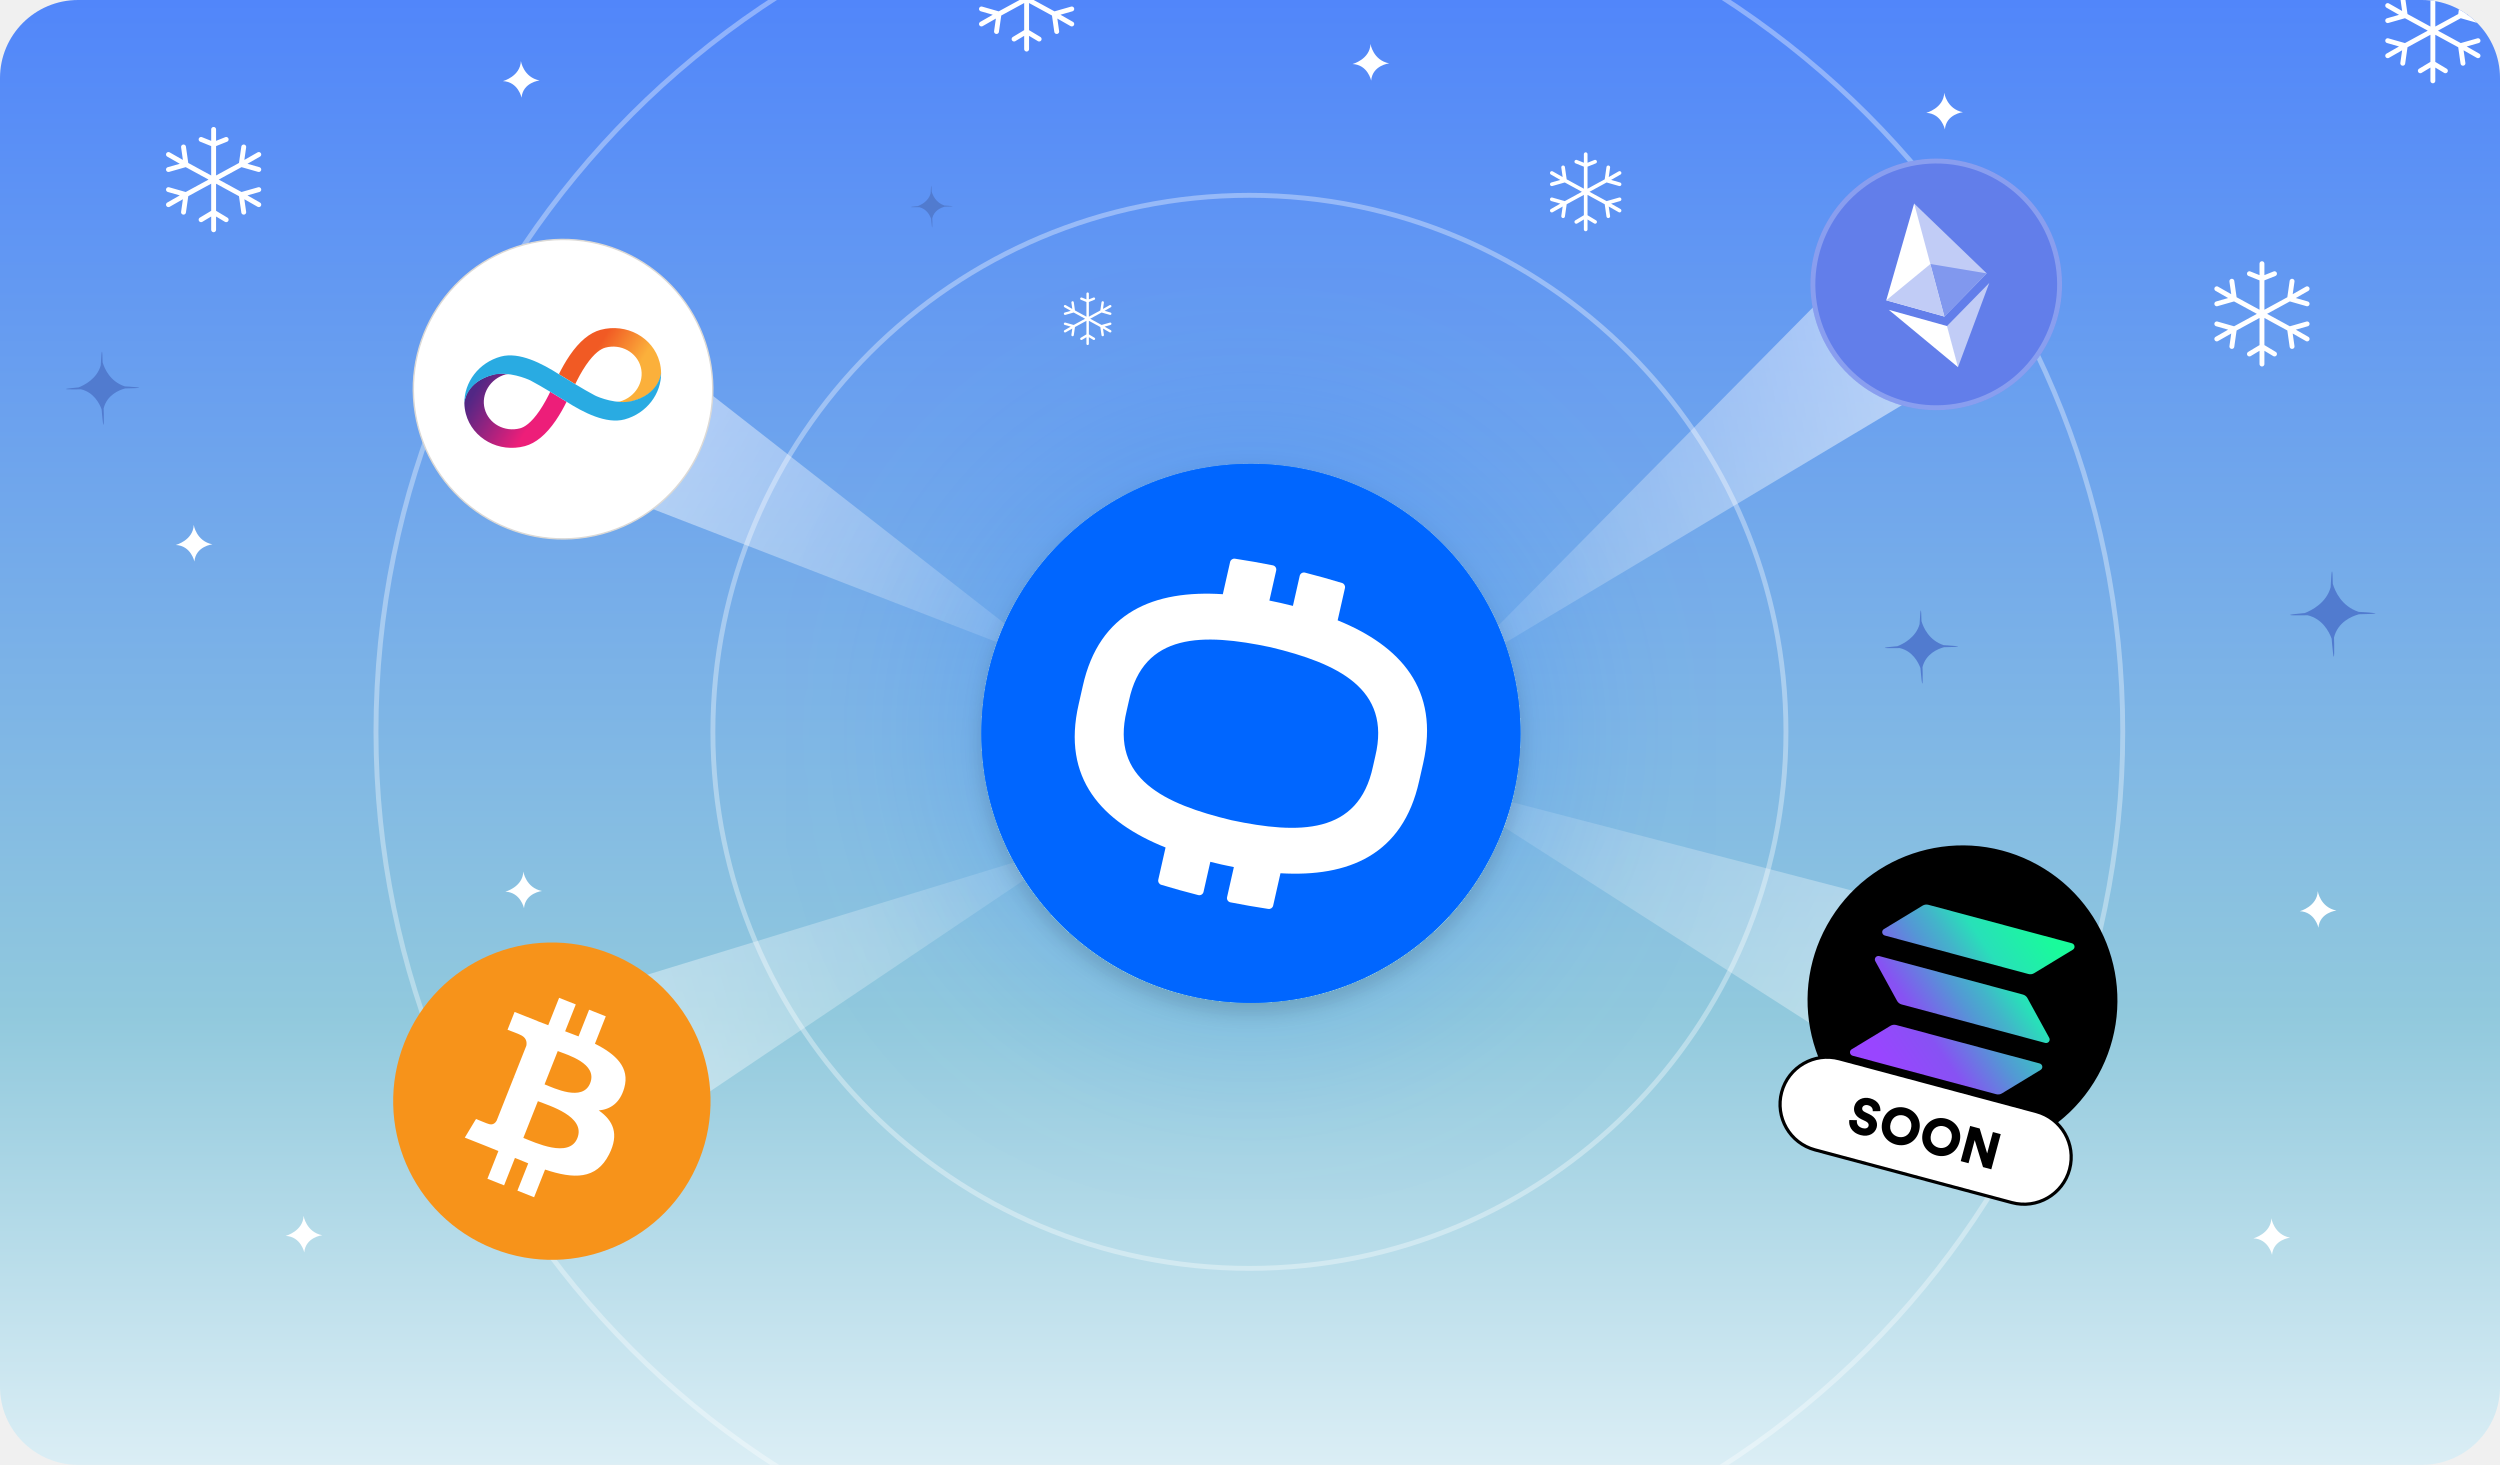
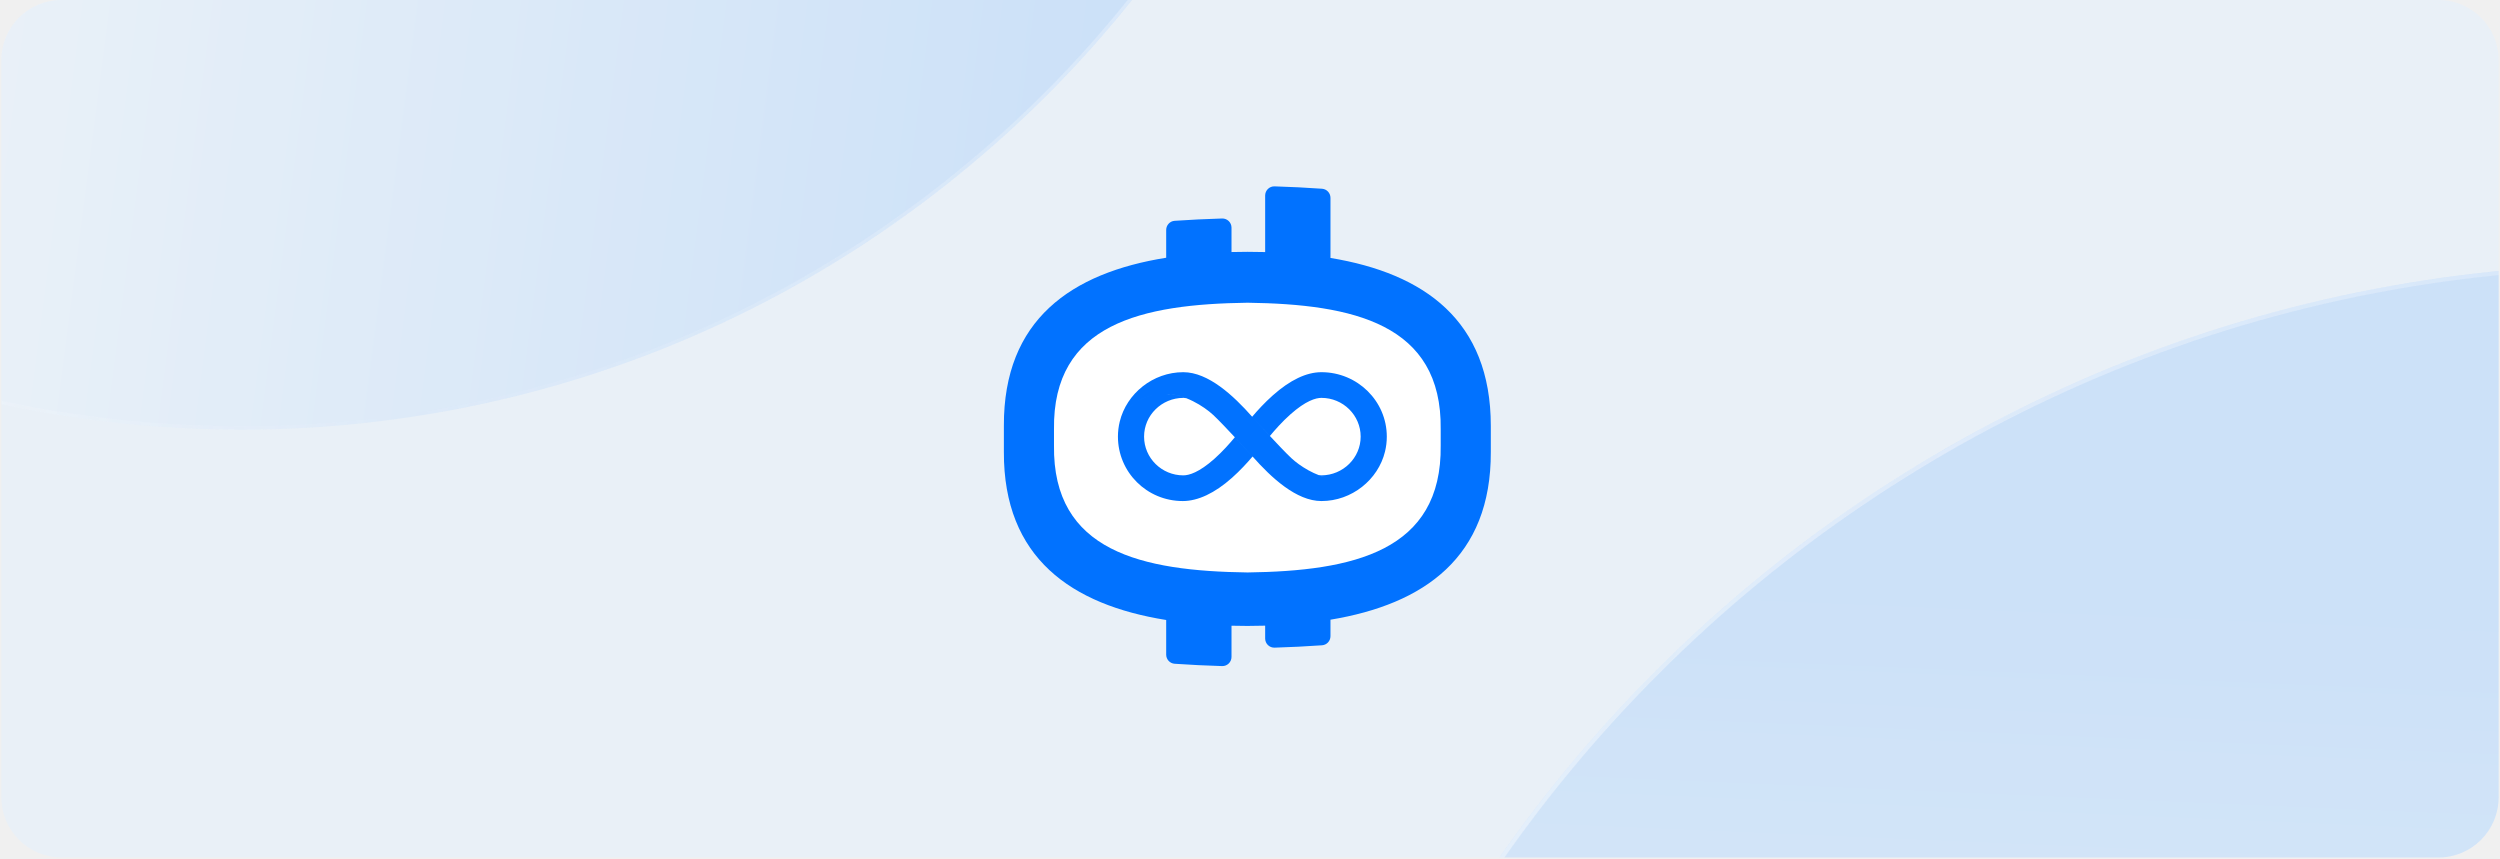
- <svg xmlns="http://www.w3.org/2000/svg" width="1024" height="600" fill="none">
-   <g clip-path="url(#a)">
-     <rect width="1024" height="600" rx="32" fill="url(#b)" />
-     <circle opacity=".35" cx="511.763" cy="299.763" r="219.763" stroke="#fff" stroke-width="2" />
-     <circle opacity=".35" cx="511.739" cy="299.739" r="357.739" stroke="#fff" stroke-width="2" />
-     <path opacity=".5" d="M433.883 272.918 203.33 183.734l60-44 170.553 133.184Z" fill="url(#c)" />
-     <path opacity=".5" d="M592.556 277.628 783 85l21 66-211.444 126.628Z" fill="url(#d)" />
-     <path opacity=".5" d="M442.586 344.885 233.331 485.734l-9-74 218.255-66.849Z" fill="url(#e)" />
-     <path opacity=".5" d="m587.037 320.177 234.793 61.057-60 51-174.793-112.057Z" fill="url(#f)" />
-     <g filter="url(#g)">
-       <circle cx="512.381" cy="300.381" r="110.381" fill="#0172FF" />
-       <circle cx="512.382" cy="300.381" r="68.263" stroke="#fff" stroke-width="12.899" />
-       <path fill-rule="evenodd" clip-rule="evenodd" d="m510.348 223.542 15.334 3.932-3.217 12.549a61.589 61.589 0 0 0-10.083-.827c-2.067 0-4.11.102-6.125.303l4.091-15.957Zm-32.627 127.261-4.195 16.362 15.334 3.932 3.32-12.95a60.932 60.932 0 0 1-14.459-7.344Zm24.686 9.949-3.324 12.966 15.334 3.932 4.205-16.403a61.838 61.838 0 0 1-6.24.314c-3.397 0-6.729-.276-9.975-.809Zm44.732-110.732 4.1-15.991-15.334-3.931-3.217 12.548a60.992 60.992 0 0 1 14.451 7.374Z" fill="#fff" />
-       <circle cx="512.381" cy="300.381" r="110.381" fill="url(#h)" />
-       <path fill-rule="evenodd" clip-rule="evenodd" d="m524.483 357.684-2.998 13.26a1.758 1.758 0 0 1-1.974 1.355 348.137 348.137 0 0 1-15.527-2.7 1.763 1.763 0 0 1-1.378-2.12l2.784-12.315c-1.683-.33-3.378-.686-5.081-1.068a194.71 194.71 0 0 1-4.558-1.097l-2.784 12.311a1.762 1.762 0 0 1-2.154 1.321 354.05 354.05 0 0 1-15.181-4.222 1.759 1.759 0 0 1-1.202-2.073l2.985-13.203c-26.11-10.47-42.594-28.264-35.597-58.653l1.683-7.447c6.77-30.502 29.298-39.441 57.368-37.644l2.983-13.195a1.76 1.76 0 0 1 1.978-1.355 354.831 354.831 0 0 1 15.521 2.721 1.761 1.761 0 0 1 1.376 2.119l-2.783 12.31c1.521.303 3.05.627 4.587.971 1.703.385 3.386.789 5.048 1.213l2.783-12.306a1.762 1.762 0 0 1 2.155-1.321 349.917 349.917 0 0 1 15.179 4.241 1.76 1.76 0 0 1 1.199 2.073l-2.991 13.228c25.77 10.468 41.875 28.249 35.043 58.472l-1.684 7.446c-6.712 30.244-28.998 39.298-56.78 37.678Zm37.885-43.728.948-4.19c6.671-27.723-15.512-38.077-42.86-44.66-27.648-5.851-52.129-6.046-58.031 21.85l-.948 4.191c-6.7 27.849 15.483 38.203 42.959 44.816 27.521 5.821 52.001 6.017 57.932-22.007Z" fill="#fff" />
+ <svg xmlns="http://www.w3.org/2000/svg" width="332" height="114" viewBox="0 0 416 143" fill="none">
+   <g clip-path="url(#clip0_15_704)">
+     <rect width="416" height="142.843" rx="10.024" fill="#E9F0F7" />
+     <g opacity="0.75" filter="url(#filter0_b_15_704)">
+       <rect x="306.699" y="-90.213" width="379.445" height="379.445" rx="189.722" transform="rotate(140.977 306.699 -90.2134)" fill="url(#paint0_linear_15_704)" fill-opacity="0.44" />
+       <rect x="306.299" y="-90.255" width="378.876" height="378.876" rx="189.438" transform="rotate(140.977 306.299 -90.2552)" stroke="url(#paint1_linear_15_704)" stroke-opacity="0.6" stroke-width="0.568" />
    </g>
-     <g clip-path="url(#i)">
-       <circle cx="230.629" cy="159.409" r="61.315" transform="rotate(-15 230.629 159.409)" fill="#fff" stroke="#DBD9D6" stroke-width=".594" />
-       <path d="M245.981 135.097c-4.435 1.189-8.674 4.71-12.61 10.465-1.868 2.727-3.366 5.515-4.459 7.716l.018.01-.004-.013s3.188 1.98 6.689 4.079c1.015-2.109 2.511-5.011 4.385-7.77 3.502-5.117 6.243-6.734 7.937-7.188 6.379-1.709 12.885 1.855 14.516 7.94 1.62 6.045-2.247 12.388-8.601 14.134a6.105 6.105 0 0 1-1.166.168c2.07.284 4.219.315 6.12-.194 11.682-3.13 11.97-11.204 11.977-11.785a18.024 18.024 0 0 0-.619-4.404c-2.704-10.092-13.561-16.004-24.183-13.158Z" fill="url(#j)" />
-       <path d="M215.011 182.73c4.436-1.189 8.675-4.711 12.611-10.465 1.868-2.728 3.365-5.515 4.458-7.717l-.017-.01.004.014s-3.188-1.98-6.689-4.079c-1.015 2.108-2.511 5.011-4.386 7.769-3.501 5.117-6.242 6.734-7.937 7.188-6.382 1.696-12.888-1.868-14.519-7.953-1.62-6.045 2.247-12.388 8.601-14.134a6.105 6.105 0 0 1 1.166-.168c-2.07-.284-4.219-.315-6.12.194-11.682 3.13-11.956 11.201-11.98 11.771.024 1.469.224 2.933.618 4.404 2.712 10.119 13.569 16.032 24.19 13.186Z" fill="url(#k)" />
-       <path d="M258.738 164.289c-6.019 1.453-13.469-1.496-15.043-2.304-4.074-2.089-13.789-8.091-14.551-8.566-7.168-4.601-16.499-9.39-23.965-7.389l-.014.004-.014.003c-9.054 2.47-15.06 10.529-14.947 19.103.01-.567.961-8.978 11.999-11.646 6.018-1.454 13.514 1.556 15.102 2.36 4.074 2.089 13.788 8.091 14.551 8.566 7.164 4.588 16.495 9.376 23.961 7.376l.014-.004.014-.004c9.054-2.469 15.073-10.532 14.947-19.102-.024.57-1.006 8.917-12.054 11.603Z" fill="#29ABE2" />
+     <g opacity="0.75" filter="url(#filter1_b_15_704)">
+       <rect x="208" y="44" width="462.125" height="462.125" rx="231.062" fill="url(#paint2_linear_15_704)" fill-opacity="0.44" />
+       <rect x="208.346" y="44.346" width="461.433" height="461.433" rx="230.716" stroke="url(#paint3_linear_15_704)" stroke-opacity="0.6" stroke-width="0.692" />
    </g>
-     <g clip-path="url(#l)">
-       <circle cx="793.084" cy="116.487" r="51.514" transform="rotate(-15 793.084 116.487)" fill="#627EEA" />
-       <circle cx="793.084" cy="116.487" r="50.514" transform="rotate(-15 793.084 116.487)" stroke="#fff" stroke-opacity=".25" stroke-width="2" />
-       <g clip-path="url(#m)">
-         <path d="m784.036 83.357-.041 1.648 11.876 44.321.57.328 17.314-17.673-29.719-28.624Z" fill="#C1CCF6" />
-         <path d="m784.036 83.358-11.427 39.648 23.832 6.648-5.764-21.512-6.641-24.784Z" fill="#fff" />
-         <path d="m797.485 133.549-.171.377 4.23 15.788.452.672 12.817-34.507-17.328 17.67Z" fill="#C1CCF6" />
-         <path d="m801.996 150.386-4.511-16.837-23.83-6.642 28.341 23.479Z" fill="#fff" />
-         <path d="m796.441 129.654 17.314-17.673-23.078-3.839 5.764 21.512Z" fill="#8198EE" />
-         <path d="m772.609 123.006 23.832 6.648-5.764-21.512-18.068 14.864Z" fill="#C1CCF6" />
-       </g>
-     </g>
-     <g clip-path="url(#n)">
-       <path d="M286.457 474.984c-13.221 33.364-50.992 49.694-84.363 36.471-33.358-13.219-49.69-50.988-36.466-84.349 13.218-33.368 50.988-49.699 84.349-36.48 33.37 13.221 49.701 50.993 36.478 84.359l.001-.001h.001Z" fill="#F7931A" />
-       <path d="M255.682 445.662c2.429-8.403-3.483-13.884-11.999-18.152l4.449-11.227-6.835-2.707-4.331 10.931a299.948 299.948 0 0 0-5.487-2.091l4.362-11.003-6.831-2.706-4.45 11.222a242.77 242.77 0 0 1-4.373-1.664l.013-.036-9.425-3.738-2.89 7.299s5.085 1.904 4.964 1.963c2.768 1.098 3.032 3.062 2.746 4.553l-5.068 12.79c.19.076.436.183.703.334-.228-.09-.47-.188-.723-.285l-7.102 17.916c-.466.823-1.529 2.01-3.464 1.247.057.112-4.968-1.97-4.968-1.97l-4.592 7.623 8.894 3.524c1.655.658 3.272 1.332 4.867 1.975l-4.496 11.356 6.826 2.706 4.452-11.235a272.35 272.35 0 0 0 5.439 2.215l-4.434 11.182 6.835 2.707 4.493-11.334c11.752 3.894 20.941 4.186 26.215-6.208 4.249-8.368 1.698-13.863-4.204-18.013 4.763-.448 8.649-3.021 10.416-9.173l-.002-.002v.001Zm-19.184 20.49c-3.359 8.487-17.507 1.764-22.141-.067l5.964-15.043c4.632 1.837 19.685 6.26 16.178 15.11h-.001Zm5.233-22.485c-3.061 7.719-14.823 2.016-18.681.488l5.407-13.644c3.859 1.529 16.464 5.104 13.274 13.156Z" fill="#fff" />
-     </g>
-     <g clip-path="url(#o)">
-       <path d="M859.335 440.5c-16.989 30.649-55.614 41.722-86.27 24.73-30.643-16.987-41.719-55.61-24.727-86.255 16.987-30.654 55.611-41.729 86.258-24.741 30.654 16.989 41.728 55.616 24.738 86.266v-.001l.001.001Z" fill="#000" />
-       <path d="m835.849 438.228-15.869 9.632a2.985 2.985 0 0 1-1.135.402 3.05 3.05 0 0 1-1.21-.075l-58.775-15.749a1.519 1.519 0 0 1-.728-.441 1.464 1.464 0 0 1-.367-.756 1.427 1.427 0 0 1 .674-1.444l15.879-9.629a2.983 2.983 0 0 1 1.131-.402 3.04 3.04 0 0 1 1.208.073l58.772 15.748c.28.075.533.229.727.441.195.213.322.476.367.756a1.427 1.427 0 0 1-.674 1.444Zm-5.409-29.407a2.985 2.985 0 0 0-.781-.916 3.067 3.067 0 0 0-1.086-.54l-58.775-15.748a1.511 1.511 0 0 0-.851.018 1.459 1.459 0 0 0-.695.471 1.416 1.416 0 0 0-.312.771c-.025.282.035.565.173.817l8.937 16.278c.194.353.459.664.779.914s.688.434 1.082.54l58.772 15.748c.28.075.576.069.851-.018a1.47 1.47 0 0 0 .695-.472 1.42 1.42 0 0 0 .139-1.587l-8.928-16.276Zm-58.388-25.618 58.775 15.749c.395.106.807.131 1.21.075.404-.056.79-.193 1.135-.402l15.87-9.632c.244-.148.438-.364.558-.621.12-.256.16-.542.115-.823a1.464 1.464 0 0 0-.366-.755 1.522 1.522 0 0 0-.728-.442l-58.772-15.748a3.073 3.073 0 0 0-1.207-.073 2.983 2.983 0 0 0-1.131.402l-15.876 9.63a1.425 1.425 0 0 0-.674 1.442c.044.281.171.543.365.756.194.213.446.366.726.442Z" fill="url(#p)" />
-     </g>
-     <rect x="734.765" y="428.691" width="122.093" height="38.611" rx="19.305" transform="rotate(15 734.765 428.691)" fill="#fff" />
-     <rect x="734.765" y="428.691" width="122.093" height="38.611" rx="19.305" transform="rotate(15 734.765 428.691)" stroke="#000" stroke-width="1.315" />
-     <path d="m770.194 455.123-3.105.04c.078-.698-.165-1.984-1.914-2.452-1.199-.322-2.173.224-2.385 1.016-.186.691.105 1.314 1.052 1.764l1.833.883c2.608 1.244 3.557 3.394 3.007 5.447-.604 2.256-3.11 4.047-6.546 3.126-3.984-1.068-5-4.107-4.658-6.194l3.138.078c-.232 1.354.352 2.753 2.324 3.281 1.26.338 2.196-.065 2.435-.96.196-.731-.251-1.418-1.158-1.857l-1.874-.894c-2.314-1.121-3.362-3.145-2.79-5.279.73-2.724 3.641-3.993 6.405-3.252 3.598.964 4.383 3.484 4.236 5.253Zm4.204 5.048c-.806 3.009.989 4.928 3.001 5.467 1.993.534 4.507-.231 5.313-3.239.806-3.009-.984-4.948-2.976-5.482-2.012-.539-4.532.246-5.338 3.254Zm-3.339-.873c1.225-4.574 5.45-6.601 9.516-5.511 4.045 1.084 6.691 4.952 5.465 9.526-1.22 4.553-5.445 6.58-9.49 5.496-4.066-1.089-6.711-4.957-5.491-9.511Zm19.915 5.315c-.806 3.008.989 4.927 3.001 5.466 1.993.534 4.507-.23 5.313-3.239.806-3.008-.984-4.947-2.976-5.481-2.012-.539-4.532.245-5.338 3.254Zm-3.339-.873c1.225-4.574 5.45-6.601 9.516-5.512 4.045 1.084 6.691 4.952 5.465 9.526-1.22 4.554-5.445 6.581-9.49 5.497-4.066-1.09-6.711-4.958-5.491-9.511Zm28.003 15.216-3.395-.91-3.397-11.063-2.539 9.473-3.191-.855 3.862-14.413 3.903 1.046 3.059 10.21 2.348-8.761 3.212.86-3.862 14.413Z" fill="#000" />
-     <path d="M972.959 251.195s-1.951-.325-5.122-.488c-.528 0-1.097-.041-1.707-.081-7.073-2.317-9.715-8.496-10.61-11.504-.04-3.171-.162-5.122-.325-5.122-.162 0-.325 1.951-.488 5.122 0 .447-.04.935-.081 1.423-1.748 6.422-7.805 9.471-10.61 10.569-.325 0-.65.04-.935.081-3.13.284-5.081.528-5.081.691 0 .162 1.992.203 5.122.162.61 0 1.301 0 2.032-.04 6.098 1.423 8.822 6.707 9.879 9.552.04.854.121 1.626.203 2.358.284 3.171.528 5.122.691 5.081.162 0 .203-1.991.162-5.121 0-.854-.04-1.748-.081-2.765 1.585-6.341 7.236-8.699 10.244-9.512 4.106-.081 6.748-.162 6.748-.366l-.041-.04Z" fill="#517BCF" />
-     <g clip-path="url(#q)">
-       <path d="M72 223.228s7.135-1.921 7.352-8.228c0 0 1.025 6.656 7.648 7.956 0 0-6.84.757-7.372 7.044 0 0-1.38-6.501-7.628-6.772Z" fill="#fff" />
-     </g>
-     <path d="M554 26.228s7.135-1.921 7.352-8.228c0 0 1.025 6.656 7.648 7.956 0 0-6.84.757-7.372 7.044 0 0-1.38-6.5-7.628-6.772Z" fill="#fff" />
-     <g clip-path="url(#r)">
-       <path d="M789 46.228s7.135-1.921 7.352-8.228c0 0 1.025 6.656 7.648 7.956 0 0-6.84.757-7.372 7.044 0 0-1.38-6.5-7.628-6.772Z" fill="#fff" />
-     </g>
-     <path d="M207 365.228s7.135-1.921 7.352-8.228c0 0 1.025 6.656 7.648 7.956 0 0-6.84.757-7.372 7.044 0 0-1.38-6.501-7.628-6.772ZM206 33.228s7.135-1.921 7.352-8.228c0 0 1.025 6.656 7.648 7.956 0 0-6.84.757-7.372 7.044 0 0-1.38-6.5-7.628-6.772ZM117 506.228s7.135-1.921 7.352-8.228c0 0 1.025 6.656 7.648 7.956 0 0-6.84.757-7.372 7.044 0 0-1.38-6.501-7.628-6.772ZM923 507.228s7.135-1.921 7.352-8.228c0 0 1.025 6.656 7.648 7.956 0 0-6.84.757-7.372 7.044 0 0-1.38-6.501-7.628-6.772ZM942 373.228s7.135-1.921 7.352-8.228c0 0 1.025 6.656 7.648 7.956 0 0-6.84.757-7.372 7.044 0 0-1.38-6.501-7.628-6.772Z" fill="#fff" />
-     <path d="M390.2 84.46s-.96-.16-2.52-.24c-.26 0-.54-.02-.84-.04-3.48-1.14-4.78-4.18-5.22-5.66-.02-1.56-.08-2.52-.16-2.52s-.16.96-.24 2.52c0 .22-.02.46-.04.7-.86 3.16-3.84 4.66-5.22 5.2-.16 0-.32.02-.46.04-1.54.14-2.5.26-2.5.34 0 .08.98.1 2.52.08.3 0 .64 0 1-.02 3 .7 4.34 3.3 4.86 4.7.02.42.06.8.1 1.16.14 1.56.26 2.52.34 2.5.08 0 .1-.98.08-2.52 0-.42-.02-.86-.04-1.36.78-3.12 3.56-4.28 5.04-4.68 2.02-.04 3.32-.08 3.32-.18l-.02-.02ZM57 158.756s-1.674-.279-4.395-.419c-.454 0-.942-.035-1.465-.07-6.07-1.988-8.338-7.29-9.105-9.872-.035-2.721-.14-4.395-.28-4.395-.139 0-.278 1.674-.418 4.395 0 .384-.035.803-.07 1.221-1.5 5.512-6.697 8.128-9.104 9.07-.28 0-.558.035-.802.07-2.687.244-4.361.453-4.361.593 0 .139 1.71.174 4.395.139.524 0 1.117 0 1.744-.035 5.233 1.221 7.57 5.756 8.477 8.198.035.733.105 1.396.175 2.023.244 2.721.453 4.396.593 4.361.14 0 .174-1.709.14-4.395 0-.733-.036-1.5-.07-2.373 1.36-5.441 6.209-7.465 8.79-8.162 3.523-.07 5.79-.14 5.79-.314l-.034-.035Z" fill="#517BCF" />
-     <g clip-path="url(#s)">
-       <path d="M802 264.756s-1.674-.279-4.395-.419c-.454 0-.942-.035-1.465-.07-6.07-1.988-8.338-7.29-9.105-9.872-.035-2.721-.14-4.395-.279-4.395-.14 0-.279 1.674-.419 4.395 0 .384-.035.803-.07 1.221-1.5 5.512-6.697 8.128-9.104 9.07-.279 0-.558.035-.803.07-2.686.244-4.36.453-4.36.593 0 .139 1.709.174 4.395.139.524 0 1.117 0 1.745-.035 5.232 1.221 7.569 5.756 8.476 8.198.035.733.105 1.396.175 2.023.244 2.721.453 4.396.593 4.361.139 0 .174-1.709.139-4.395 0-.733-.035-1.5-.07-2.373 1.361-5.441 6.21-7.465 8.791-8.162 3.523-.07 5.791-.14 5.791-.314l-.035-.035Z" fill="#517BCF" />
-     </g>
-     <path d="m69 63.278 7.194 4.11m0 0L87.5 73.557m-11.306-6.167L69 69.444m7.194-2.055-1.027-7.195M106 83.834l-7.194-4.112m0 0L87.5 73.556m11.306 6.166 1.027 7.195m-1.027-7.195L106 77.667m-18.5-4.111-11.306 6.166M87.5 73.556v-14.39m0 14.39v13.36m0-13.36 11.306-6.167M76.194 79.722 69 83.833m7.194-4.11L69 77.666m7.194 2.055-1.027 7.195M87.5 59.167V53m0 6.167-5.139-2.056m5.139 2.056 5.139-2.056M87.5 86.917v7.194m0-7.194L92.639 90M87.5 86.917 82.361 90m16.445-22.611L106 63.278m-7.194 4.11L106 69.445m-7.194-2.055 1.027-7.195M978 2.278l7.194 4.11m0 0 11.306 6.168m-11.306-6.167L978 8.444m7.194-2.055-1.027-7.195M1015 22.834l-7.19-4.112m0 0-11.31-6.166m11.31 6.166 1.02 7.195m-1.02-7.195 7.19-2.055m-18.5-4.111-11.306 6.166m11.306-6.166v-14.39m0 14.39v13.36m0-13.36 11.31-6.167m-22.616 12.333L978 22.833m7.194-4.11L978 16.666m7.194 2.055-1.027 7.195M996.5-1.833V-8m0 6.167-5.139-2.056m5.139 2.056 5.14-2.056m-5.14 29.806v7.194m0-7.194 5.14 3.083m-5.14-3.083L991.361 29m16.449-22.611 7.19-4.111m-7.19 4.11 7.19 2.056m-7.19-2.055 1.02-7.195M402-10.722l7.194 4.11m0 0L420.5-.443m-11.306-6.167L402-4.556m7.194-2.055-1.027-7.195M439 9.834l-7.194-4.112m0 0L420.5-.444m11.306 6.166 1.027 7.195m-1.027-7.195L439 3.667M420.5-.444l-11.306 6.166M420.5-.444v-14.39m0 14.39v13.36m0-13.36 11.306-6.167M409.194 5.722 402 9.833m7.194-4.11L402 3.666m7.194 2.055-1.027 7.195m12.333-27.75V-21m0 6.167-5.139-2.056m5.139 2.056 5.139-2.056M420.5 12.917v7.194m0-7.194L425.639 16m-5.139-3.083L415.361 16m16.445-22.611L439-10.722m-7.194 4.11L439-4.555m-7.194-2.055 1.027-7.195" stroke="#fff" stroke-width="2" stroke-linecap="round" stroke-linejoin="round" />
-     <path d="m635.625 70.847 5.396 3.084m0 0 8.479 4.625m-8.479-4.625-5.396 1.541m5.396-1.541-.771-5.396m23.125 17.729-5.396-3.083m0 0-8.479-4.625m8.479 4.625.771 5.395m-.771-5.395 5.396-1.542M649.5 78.556l-8.479 4.625m8.479-4.625V67.764m0 10.792v10.02m0-10.02 8.479-4.625m-16.958 9.25-5.396 3.083m5.396-3.083-5.396-1.542m5.396 1.542-.771 5.395m9.25-20.812v-4.625m0 4.625-3.854-1.542m3.854 1.542 3.854-1.542M649.5 88.576v5.396m0-5.396 3.854 2.313m-3.854-2.313-3.854 2.313m12.333-16.958 5.396-3.084m-5.396 3.084 5.396 1.541m-5.396-1.541.771-5.396" stroke="#fff" stroke-width="1.5" stroke-linecap="round" stroke-linejoin="round" />
-     <path d="m436.25 125.417 3.597 2.055m0 0 5.653 3.084m-5.653-3.084-3.597 1.028m3.597-1.028-.514-3.597m15.417 11.819-3.597-2.055m0 0-5.653-3.083m5.653 3.083.514 3.597m-.514-3.597 3.597-1.028m-9.25-2.055-5.653 3.083m5.653-3.083v-7.195m0 7.195v6.68m0-6.68 5.653-3.084m-11.306 6.167-3.597 2.055m3.597-2.055-3.597-1.028m3.597 1.028-.514 3.597m6.167-13.875v-3.083m0 3.083-2.569-1.028m2.569 1.028 2.569-1.028m-2.569 14.903v3.597m0-3.597 2.569 1.542m-2.569-1.542-2.569 1.542m8.222-11.306 3.597-2.055m-3.597 2.055 3.597 1.028m-3.597-1.028.514-3.597" stroke="#fff" stroke-linecap="round" stroke-linejoin="round" />
-     <path d="m908 118.278 7.194 4.111m0 0 11.306 6.167m-11.306-6.167L908 124.444m7.194-2.055-1.027-7.195M945 138.833l-7.194-4.111m0 0-11.306-6.166m11.306 6.166 1.027 7.195m-1.027-7.195 7.194-2.055m-18.5-4.111-11.306 6.166m11.306-6.166v-14.389m0 14.389v13.361m0-13.361 11.306-6.167m-22.612 12.333L908 138.833m7.194-4.111L908 132.667m7.194 2.055-1.027 7.195m12.333-27.75V108m0 6.167-5.139-2.056m5.139 2.056 5.139-2.056m-5.139 29.806v7.194m0-7.194 5.139 3.083m-5.139-3.083L921.361 145m16.445-22.611 7.194-4.111m-7.194 4.111 7.194 2.055m-7.194-2.055 1.027-7.195" stroke="#fff" stroke-width="2" stroke-linecap="round" stroke-linejoin="round" />
+     <path fill-rule="evenodd" clip-rule="evenodd" d="M221.406 103.231V105.972C221.406 106.771 220.793 107.436 219.997 107.493C217.411 107.677 214.773 107.806 212.094 107.889C211.234 107.916 210.525 107.224 210.525 106.363V104.225C209.552 104.253 208.57 104.268 207.58 104.27C206.686 104.268 205.799 104.256 204.92 104.233V109.432C204.92 110.292 204.211 110.984 203.352 110.958C200.674 110.877 198.036 110.752 195.45 110.571C194.653 110.516 194.038 109.85 194.038 109.051V103.281C178.279 100.753 166.931 92.968 167 75.275V70.944C166.931 53.216 178.279 45.451 194.038 42.934V38.304C194.038 37.505 194.653 36.839 195.45 36.783C198.036 36.603 200.674 36.478 203.352 36.397C204.211 36.371 204.92 37.063 204.92 37.923V41.986C205.799 41.963 206.686 41.951 207.58 41.95C208.57 41.95 209.552 41.962 210.525 41.989V32.57C210.525 31.709 211.234 31.017 212.094 31.044C214.773 31.127 217.411 31.256 219.997 31.44C220.793 31.497 221.406 32.162 221.406 32.96V42.97C236.977 45.538 248.115 53.364 248.115 70.944V75.275C248.184 92.852 236.984 100.651 221.406 103.231Z" fill="#0172FF" />
+     <path fill-rule="evenodd" clip-rule="evenodd" d="M239.766 74.183V71.526C240.012 53.891 225.115 50.67 207.598 50.428C190 50.67 175.104 53.891 175.349 71.526V74.183C175.104 91.899 190 95.12 207.598 95.362C225.115 95.12 240.012 91.899 239.766 74.183Z" fill="white" />
+     <path fill-rule="evenodd" clip-rule="evenodd" d="M208.36 69.421C205.241 65.895 201.059 62 196.886 62C191.841 62 187.442 65.545 186.298 70.242C186.386 69.933 187.988 65.63 194.009 65.63C197.066 65.63 200.295 67.659 201.88 69.131C203.612 70.742 208.374 75.982 208.395 76.006L208.395 76.007L208.395 76.007C208.384 75.994 207.013 74.485 205.475 72.839C204.645 73.84 203.447 75.203 202.071 76.427C199.506 78.709 197.839 79.187 196.886 79.187C193.289 79.187 190.355 76.292 190.355 72.733C190.355 69.175 193.286 66.301 196.886 66.279C197.017 66.279 197.174 66.293 197.366 66.327C196.285 65.906 195.135 65.63 194.009 65.63C187.991 65.63 186.386 69.931 186.299 70.242C186.103 71.042 186 71.876 186 72.732C186 78.651 190.81 83.466 196.809 83.466C199.31 83.466 202.111 82.164 204.996 79.598C206.359 78.386 207.542 77.089 208.43 76.046C211.548 79.571 215.731 83.466 219.903 83.466C224.948 83.466 229.347 79.92 230.491 75.223C230.481 75.259 230.45 75.349 230.394 75.481C230.45 75.35 230.48 75.261 230.491 75.225C230.686 74.424 230.789 73.59 230.789 72.734C230.79 66.815 225.902 62 219.903 62C217.403 62 214.679 63.301 211.794 65.867C210.43 67.08 209.248 68.377 208.36 69.421ZM208.395 69.46C208.405 69.472 209.776 70.981 211.314 72.627C212.144 71.627 213.342 70.263 214.718 69.039C217.283 66.757 218.95 66.279 219.903 66.279C223.501 66.279 226.435 69.175 226.435 72.733C226.435 76.272 223.504 79.165 219.903 79.187C219.773 79.187 219.615 79.174 219.423 79.139C220.099 79.403 220.801 79.609 221.508 79.727C218.862 79.286 216.275 77.604 214.909 76.335C213.177 74.724 208.416 69.484 208.395 69.46L208.394 69.46H208.395Z" fill="#0172FF" />
  </g>
  <defs>
-     <linearGradient id="b" x1="512" y1="0" x2="512" y2="600" gradientUnits="userSpaceOnUse">
-       <stop stop-color="#5186FA" />
-       <stop offset=".693" stop-color="#91C9DD" />
-       <stop offset="1" stop-color="#DBEEF5" />
+     <filter id="filter0_b_15_704" x="-159.539" y="-317.539" width="398.777" height="398.777" filterUnits="userSpaceOnUse" color-interpolation-filters="sRGB">
+       <feFlood flood-opacity="0" result="BackgroundImageFix" />
+       <feGaussianBlur in="BackgroundImageFix" stdDeviation="4.83" />
+       <feComposite in2="SourceAlpha" operator="in" result="effect1_backgroundBlur_15_704" />
+       <feBlend mode="normal" in="SourceGraphic" in2="effect1_backgroundBlur_15_704" result="shape" />
+     </filter>
+     <filter id="filter1_b_15_704" x="196.235" y="32.235" width="485.655" height="485.655" filterUnits="userSpaceOnUse" color-interpolation-filters="sRGB">
+       <feFlood flood-opacity="0" result="BackgroundImageFix" />
+       <feGaussianBlur in="BackgroundImageFix" stdDeviation="5.883" />
+       <feComposite in2="SourceAlpha" operator="in" result="effect1_backgroundBlur_15_704" />
+       <feBlend mode="normal" in="SourceGraphic" in2="effect1_backgroundBlur_15_704" result="shape" />
+     </filter>
+     <linearGradient id="paint0_linear_15_704" x1="459.09" y1="-80.523" x2="590.347" y2="57.49" gradientUnits="userSpaceOnUse">
+       <stop stop-color="#92C2FA" />
+       <stop offset="1" stop-color="#F0F5F9" />
    </linearGradient>
-     <linearGradient id="c" x1="262.5" y1="174.473" x2="472.5" y2="288.973" gradientUnits="userSpaceOnUse">
-       <stop stop-color="#fff" />
-       <stop offset="1" stop-color="#fff" stop-opacity="0" />
+     <linearGradient id="paint1_linear_15_704" x1="306.699" y1="-90.213" x2="754.04" y2="174.486" gradientUnits="userSpaceOnUse">
+       <stop stop-color="white" />
+       <stop offset="0.5" stop-color="white" stop-opacity="0" />
+       <stop offset="1" stop-color="white" />
    </linearGradient>
-     <linearGradient id="d" x1="766.829" y1="126.744" x2="530.803" y2="168.855" gradientUnits="userSpaceOnUse">
-       <stop stop-color="#fff" />
-       <stop offset="1" stop-color="#fff" stop-opacity="0" />
+     <linearGradient id="paint2_linear_15_704" x1="282.916" y1="98.154" x2="273.14" y2="326.362" gradientUnits="userSpaceOnUse">
+       <stop stop-color="#92C2FA" />
+       <stop offset="1" stop-color="#F0F5F9" />
    </linearGradient>
-     <linearGradient id="e" x1="194.602" y1="385.457" x2="485.972" y2="304.6" gradientUnits="userSpaceOnUse">
-       <stop stop-color="#fff" />
-       <stop offset="1" stop-color="#fff" stop-opacity="0" />
+     <linearGradient id="paint3_linear_15_704" x1="208" y1="44" x2="752.816" y2="366.377" gradientUnits="userSpaceOnUse">
+       <stop stop-color="white" />
+       <stop offset="0.5" stop-color="white" stop-opacity="0" />
+       <stop offset="1" stop-color="white" />
    </linearGradient>
-     <linearGradient id="f" x1="849.96" y1="436.794" x2="543.351" y2="273.72" gradientUnits="userSpaceOnUse">
-       <stop stop-color="#fff" />
-       <stop offset="1" stop-color="#fff" stop-opacity="0" />
-     </linearGradient>
-     <linearGradient id="h" x1="512.381" y1="190" x2="512.381" y2="410.763" gradientUnits="userSpaceOnUse">
-       <stop stop-color="#06F" />
-       <stop offset="1" stop-color="#06F" />
-     </linearGradient>
-     <linearGradient id="j" x1="236.597" y1="140.205" x2="269.501" y2="160.444" gradientUnits="userSpaceOnUse">
-       <stop offset=".21" stop-color="#F15A24" />
-       <stop offset=".684" stop-color="#FBB03B" />
-     </linearGradient>
-     <linearGradient id="k" x1="224.395" y1="177.621" x2="191.492" y2="157.382" gradientUnits="userSpaceOnUse">
-       <stop offset=".21" stop-color="#ED1E79" />
-       <stop offset=".893" stop-color="#522785" />
-     </linearGradient>
-     <linearGradient id="p" x1="763.342" y1="435.311" x2="841.733" y2="382.103" gradientUnits="userSpaceOnUse">
-       <stop offset=".08" stop-color="#9945FF" />
-       <stop offset=".3" stop-color="#8752F3" />
-       <stop offset=".5" stop-color="#5497D5" />
-       <stop offset=".6" stop-color="#43B4CA" />
-       <stop offset=".72" stop-color="#28E0B9" />
-       <stop offset=".97" stop-color="#19FB9B" />
-     </linearGradient>
-     <clipPath id="a">
-       <rect width="1024" height="600" rx="32" fill="#fff" />
+     <clipPath id="clip0_15_704">
+       <rect width="416" height="142.843" rx="10.024" fill="white" />
    </clipPath>
-     <clipPath id="i">
-       <path fill="#fff" transform="rotate(-15 517.543 -531.399)" d="M0 0h123.223v123.223H0z" />
-     </clipPath>
-     <clipPath id="l">
-       <path fill="#fff" transform="rotate(-15 669.06 -2732.393)" d="M0 0h103.027v103.027H0z" />
-     </clipPath>
-     <clipPath id="m">
-       <path fill="#fff" transform="rotate(-15 719.25 -2855.104)" d="M0 0h42.61v69.393H0z" />
-     </clipPath>
-     <clipPath id="n">
-       <path fill="#fff" transform="rotate(7.616 -2754.275 1467.702)" d="M0 0h130v130H0z" />
-     </clipPath>
-     <clipPath id="o">
-       <path d="M742.53 393.307c9.072-33.859 43.875-53.952 77.733-44.88 33.859 9.072 53.952 43.875 44.88 77.734-9.073 33.858-43.875 53.952-77.734 44.879-33.858-9.072-53.952-43.875-44.879-77.733Z" fill="#fff" />
-     </clipPath>
-     <clipPath id="q">
-       <path fill="#fff" transform="translate(72 215)" d="M0 0h15v15H0z" />
-     </clipPath>
-     <clipPath id="r">
-       <path fill="#fff" transform="translate(789 38)" d="M0 0h15v15H0z" />
-     </clipPath>
-     <clipPath id="s">
-       <path fill="#fff" transform="translate(772 250)" d="M0 0h30v30H0z" />
-     </clipPath>
-     <filter id="g" x="322" y="110" width="380.763" height="380.763" filterUnits="userSpaceOnUse" color-interpolation-filters="sRGB">
-       <feFlood flood-opacity="0" result="BackgroundImageFix" />
-       <feColorMatrix in="SourceAlpha" values="0 0 0 0 0 0 0 0 0 0 0 0 0 0 0 0 0 0 127 0" result="hardAlpha" />
-       <feOffset />
-       <feGaussianBlur stdDeviation="40" />
-       <feComposite in2="hardAlpha" operator="out" />
-       <feColorMatrix values="0 0 0 0 0 0 0 0 0 0.4 0 0 0 0 1 0 0 0 0.25 0" />
-       <feBlend in2="BackgroundImageFix" result="effect1_dropShadow_5238_19504" />
-       <feColorMatrix in="SourceAlpha" values="0 0 0 0 0 0 0 0 0 0 0 0 0 0 0 0 0 0 127 0" result="hardAlpha" />
-       <feOffset dy="4" />
-       <feGaussianBlur stdDeviation="4" />
-       <feComposite in2="hardAlpha" operator="out" />
-       <feColorMatrix values="0 0 0 0 0 0 0 0 0 0 0 0 0 0 0 0 0 0 0.14 0" />
-       <feBlend in2="effect1_dropShadow_5238_19504" result="effect2_dropShadow_5238_19504" />
-       <feBlend in="SourceGraphic" in2="effect2_dropShadow_5238_19504" result="shape" />
-     </filter>
  </defs>
</svg>
